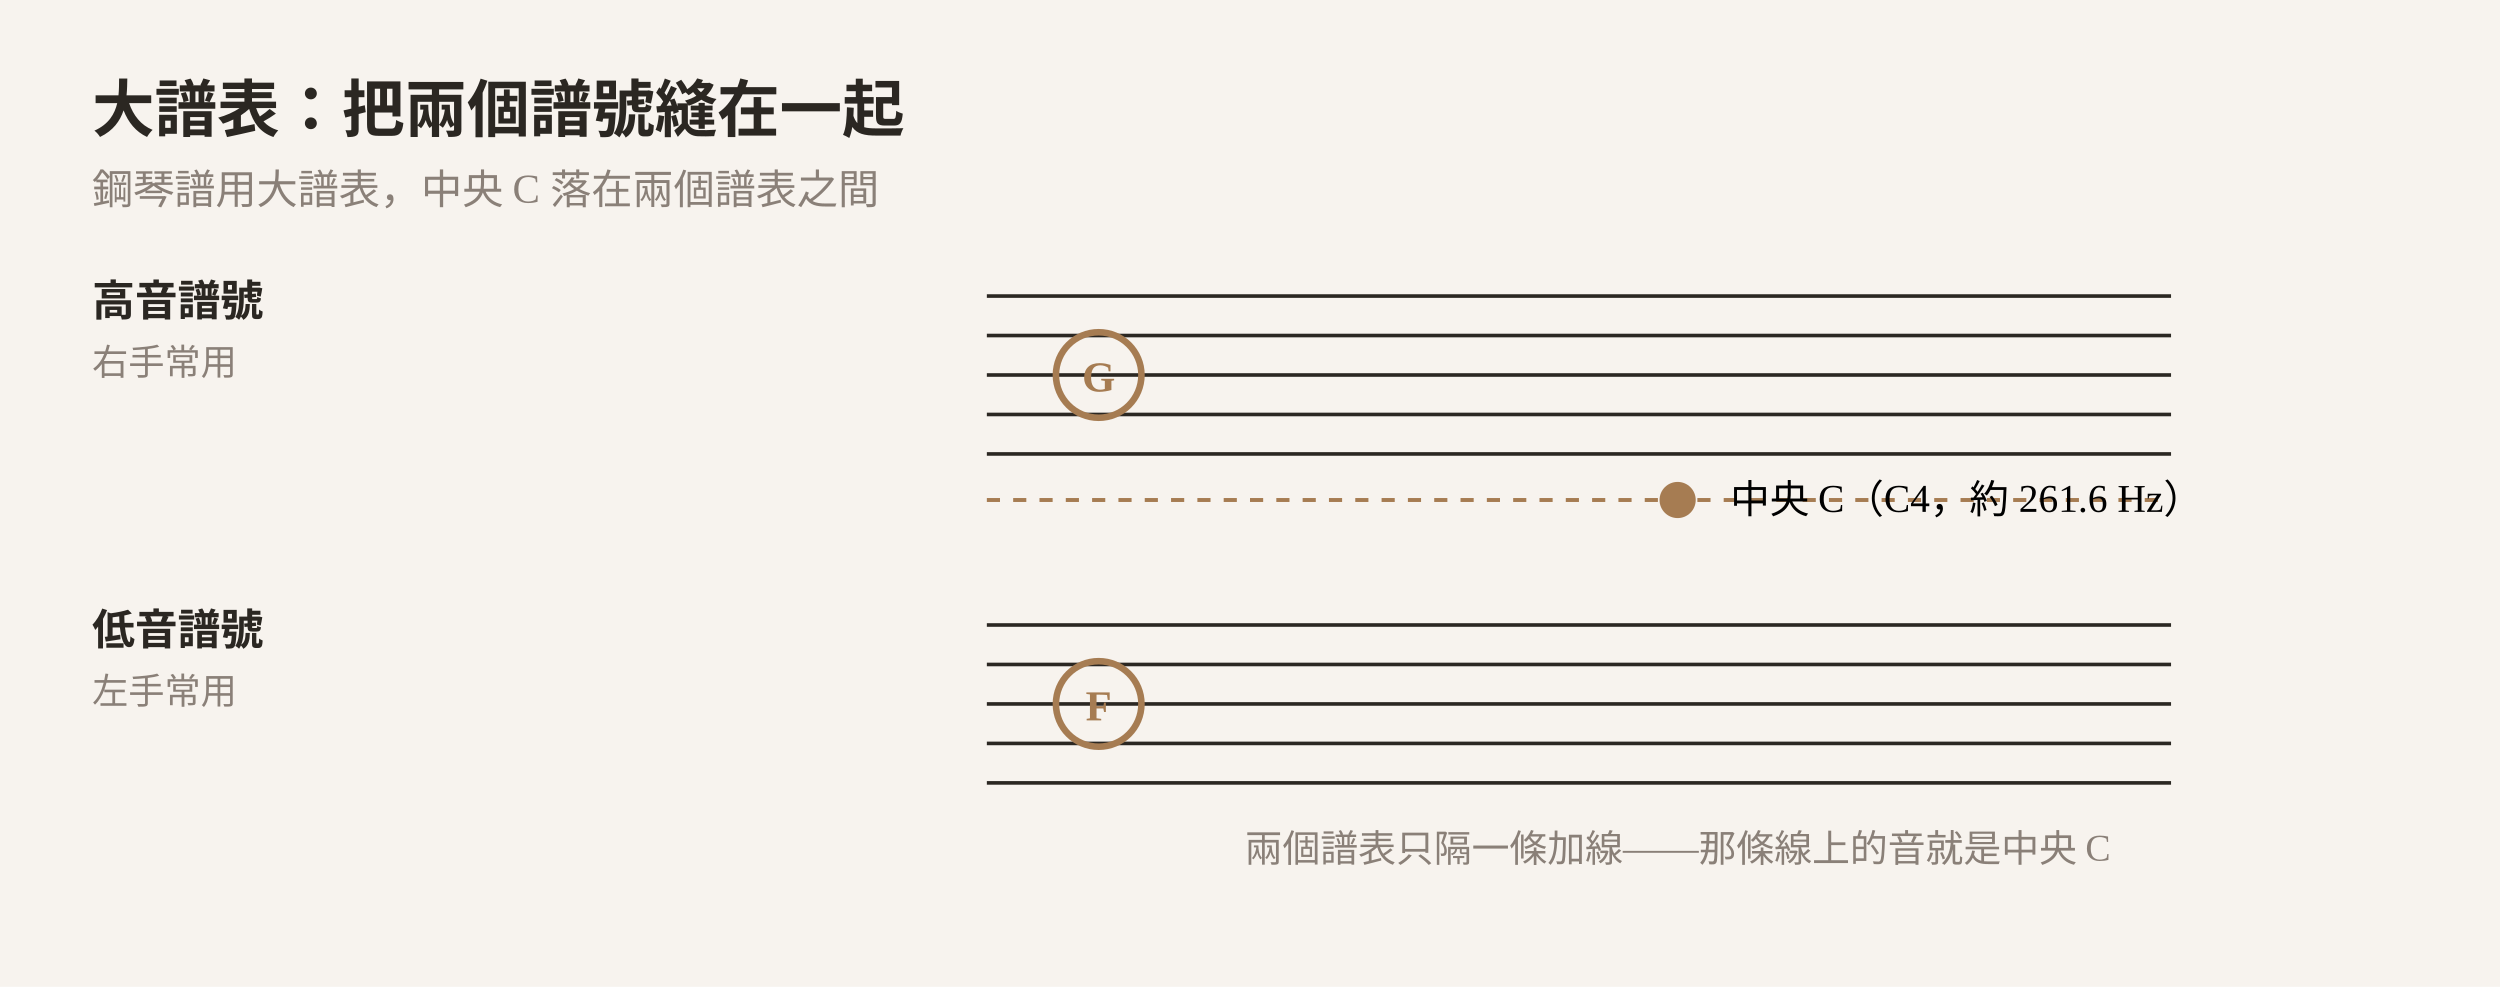
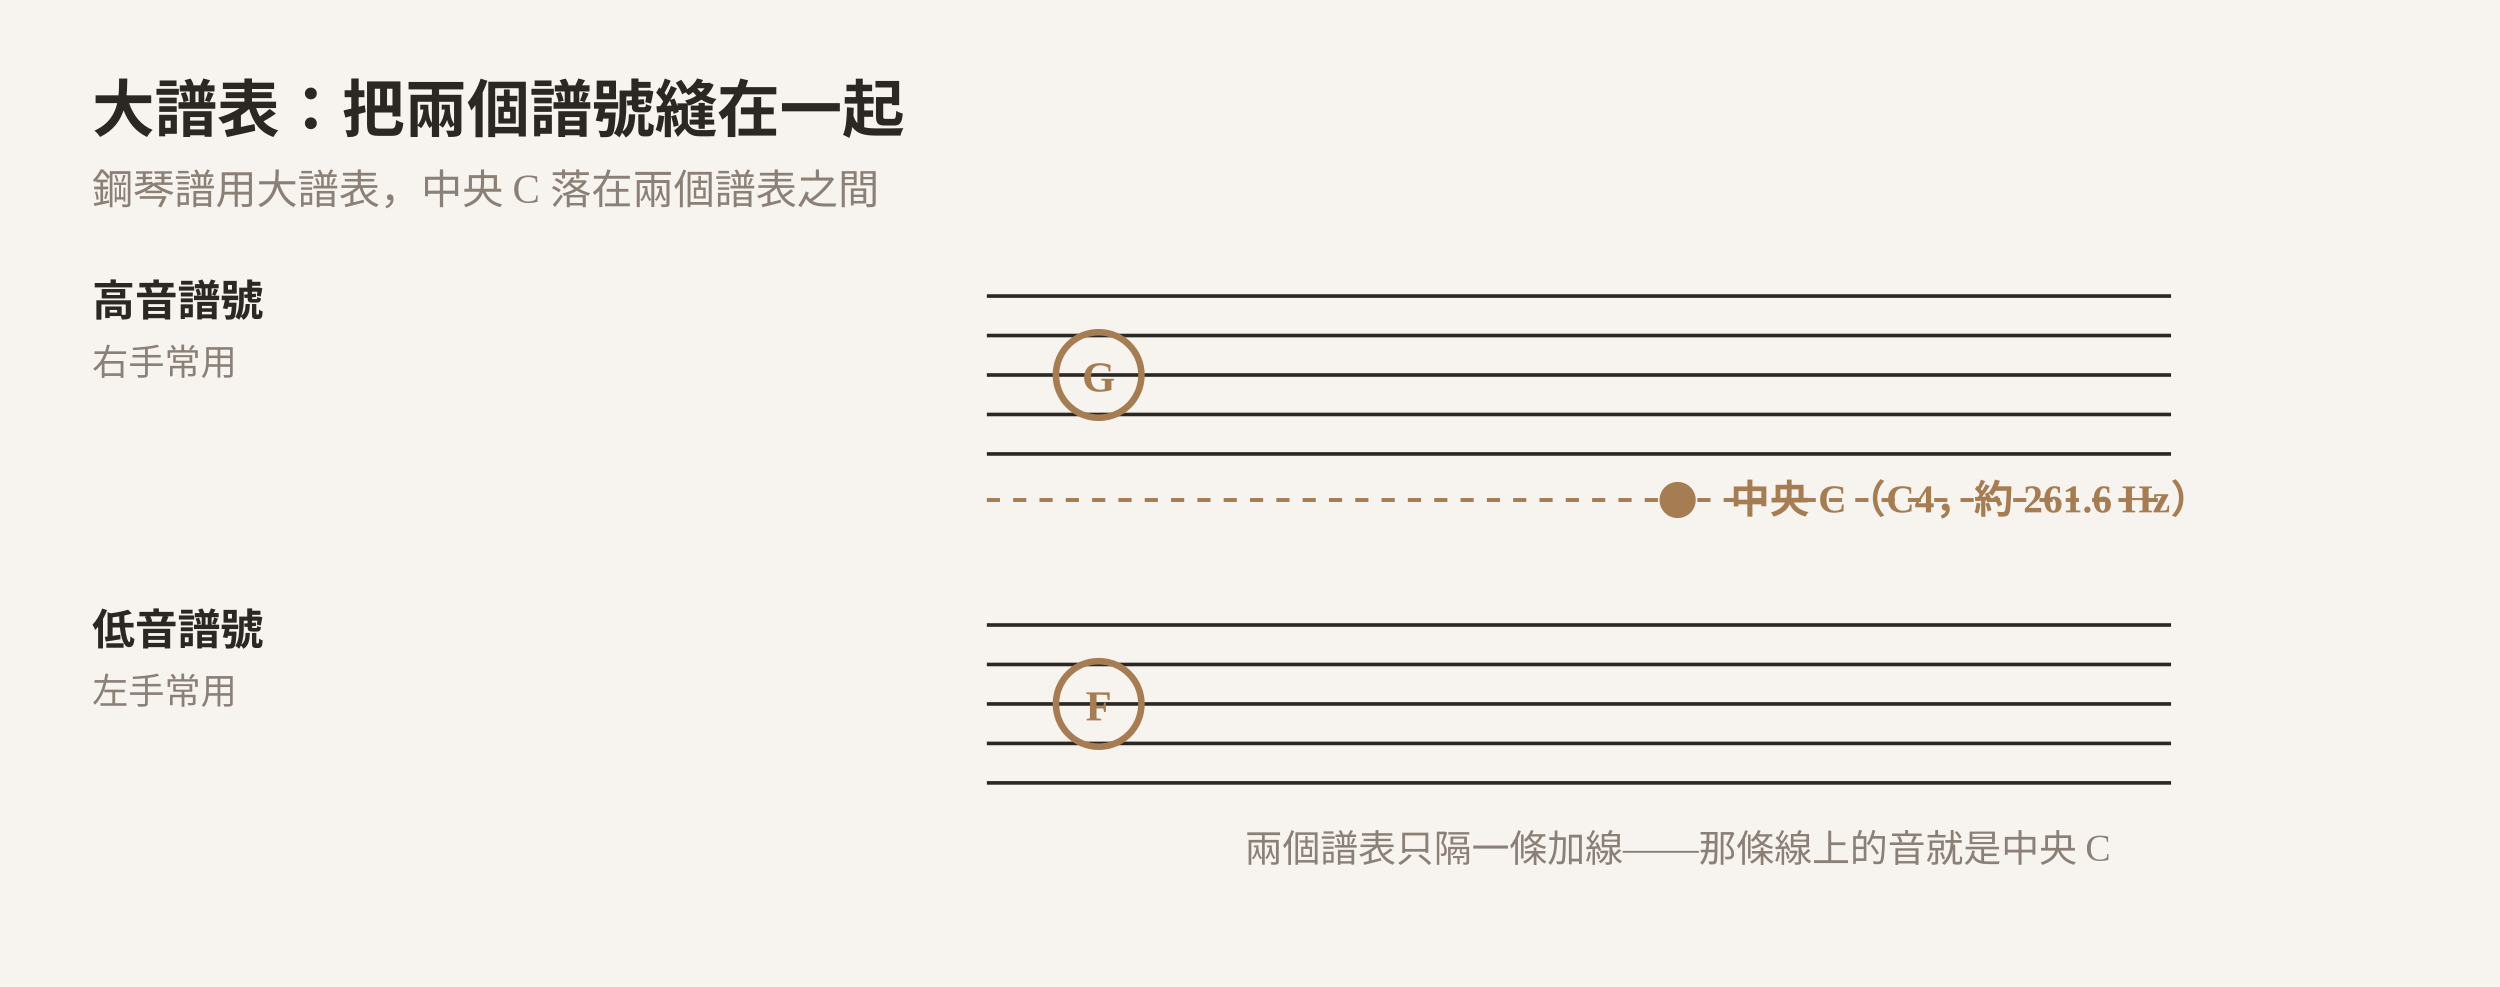
<svg xmlns="http://www.w3.org/2000/svg" viewBox="0 0 760 300" width="100%" role="img" aria-label="大譜表：把兩個譜號縫在一起">
  <rect width="760" height="300" fill="#f7f3ee" />
  <text x="28.0" y="40.0" font-size="19" text-anchor="start" fill="#2b2722" font-weight="700">大譜表：把兩個譜號縫在一起</text>
  <text x="28.0" y="62.0" font-size="12.5" text-anchor="start" fill="#8a8078" font-weight="400">鋼琴譜用大譜表，中央 C 落在兩個譜表之間</text>
  <line x1="300.0" y1="90.0" x2="660.0" y2="90.0" stroke="#2b2722" stroke-width="1.1" />
  <line x1="300.0" y1="102.0" x2="660.0" y2="102.0" stroke="#2b2722" stroke-width="1.1" />
  <line x1="300.0" y1="114.0" x2="660.0" y2="114.0" stroke="#2b2722" stroke-width="1.1" />
  <line x1="300.0" y1="126.0" x2="660.0" y2="126.0" stroke="#2b2722" stroke-width="1.1" />
  <line x1="300.0" y1="138.0" x2="660.0" y2="138.0" stroke="#2b2722" stroke-width="1.1" />
  <line x1="300.0" y1="190.0" x2="660.0" y2="190.0" stroke="#2b2722" stroke-width="1.1" />
  <line x1="300.0" y1="202.0" x2="660.0" y2="202.0" stroke="#2b2722" stroke-width="1.1" />
  <line x1="300.0" y1="214.0" x2="660.0" y2="214.0" stroke="#2b2722" stroke-width="1.1" />
  <line x1="300.0" y1="226.0" x2="660.0" y2="226.0" stroke="#2b2722" stroke-width="1.1" />
  <line x1="300.0" y1="238.0" x2="660.0" y2="238.0" stroke="#2b2722" stroke-width="1.1" />
  <circle cx="334.0" cy="114.0" r="13.0" fill="none" stroke="#A67C52" stroke-width="2" />
  <text x="334.0" y="119.0" font-size="13" text-anchor="middle" fill="#A67C52" font-weight="700">G</text>
  <circle cx="334.0" cy="214.0" r="13.0" fill="none" stroke="#A67C52" stroke-width="2" />
  <text x="334.0" y="219.0" font-size="13" text-anchor="middle" fill="#A67C52" font-weight="700">F</text>
  <line x1="300.0" y1="152.0" x2="660.0" y2="152.0" stroke="#A67C52" stroke-width="1.2" stroke-dasharray="4 4" />
  <circle cx="510.0" cy="152.0" r="5.5" fill="#A67C52" stroke="none" stroke-width="1.4" />
-   <text x="526.0" y="156.0" font-size="12" text-anchor="#A67C52" fill="700" font-weight="400">中央 C（C4，約 261.6 Hz）</text>
+   <text x="526.0" y="156.0" font-size="12" text-anchor="start" fill="#A67C52" font-weight="700">中央 C（C4，約 261.6 Hz）</text>
  <text x="28.0" y="96.0" font-size="13" text-anchor="start" fill="#2b2722" font-weight="700">高音譜號</text>
  <text x="28.0" y="114.0" font-size="11" text-anchor="start" fill="#8a8078" font-weight="400">右手常用</text>
  <text x="28.0" y="196.0" font-size="13" text-anchor="start" fill="#2b2722" font-weight="700">低音譜號</text>
  <text x="28.0" y="214.0" font-size="11" text-anchor="start" fill="#8a8078" font-weight="400">左手常用</text>
  <text x="510.0" y="262.0" font-size="11.5" text-anchor="middle" fill="#8a8078" font-weight="400">兩個譜表只隔一條加線——那條線上的音就是中央 C</text>
</svg>
